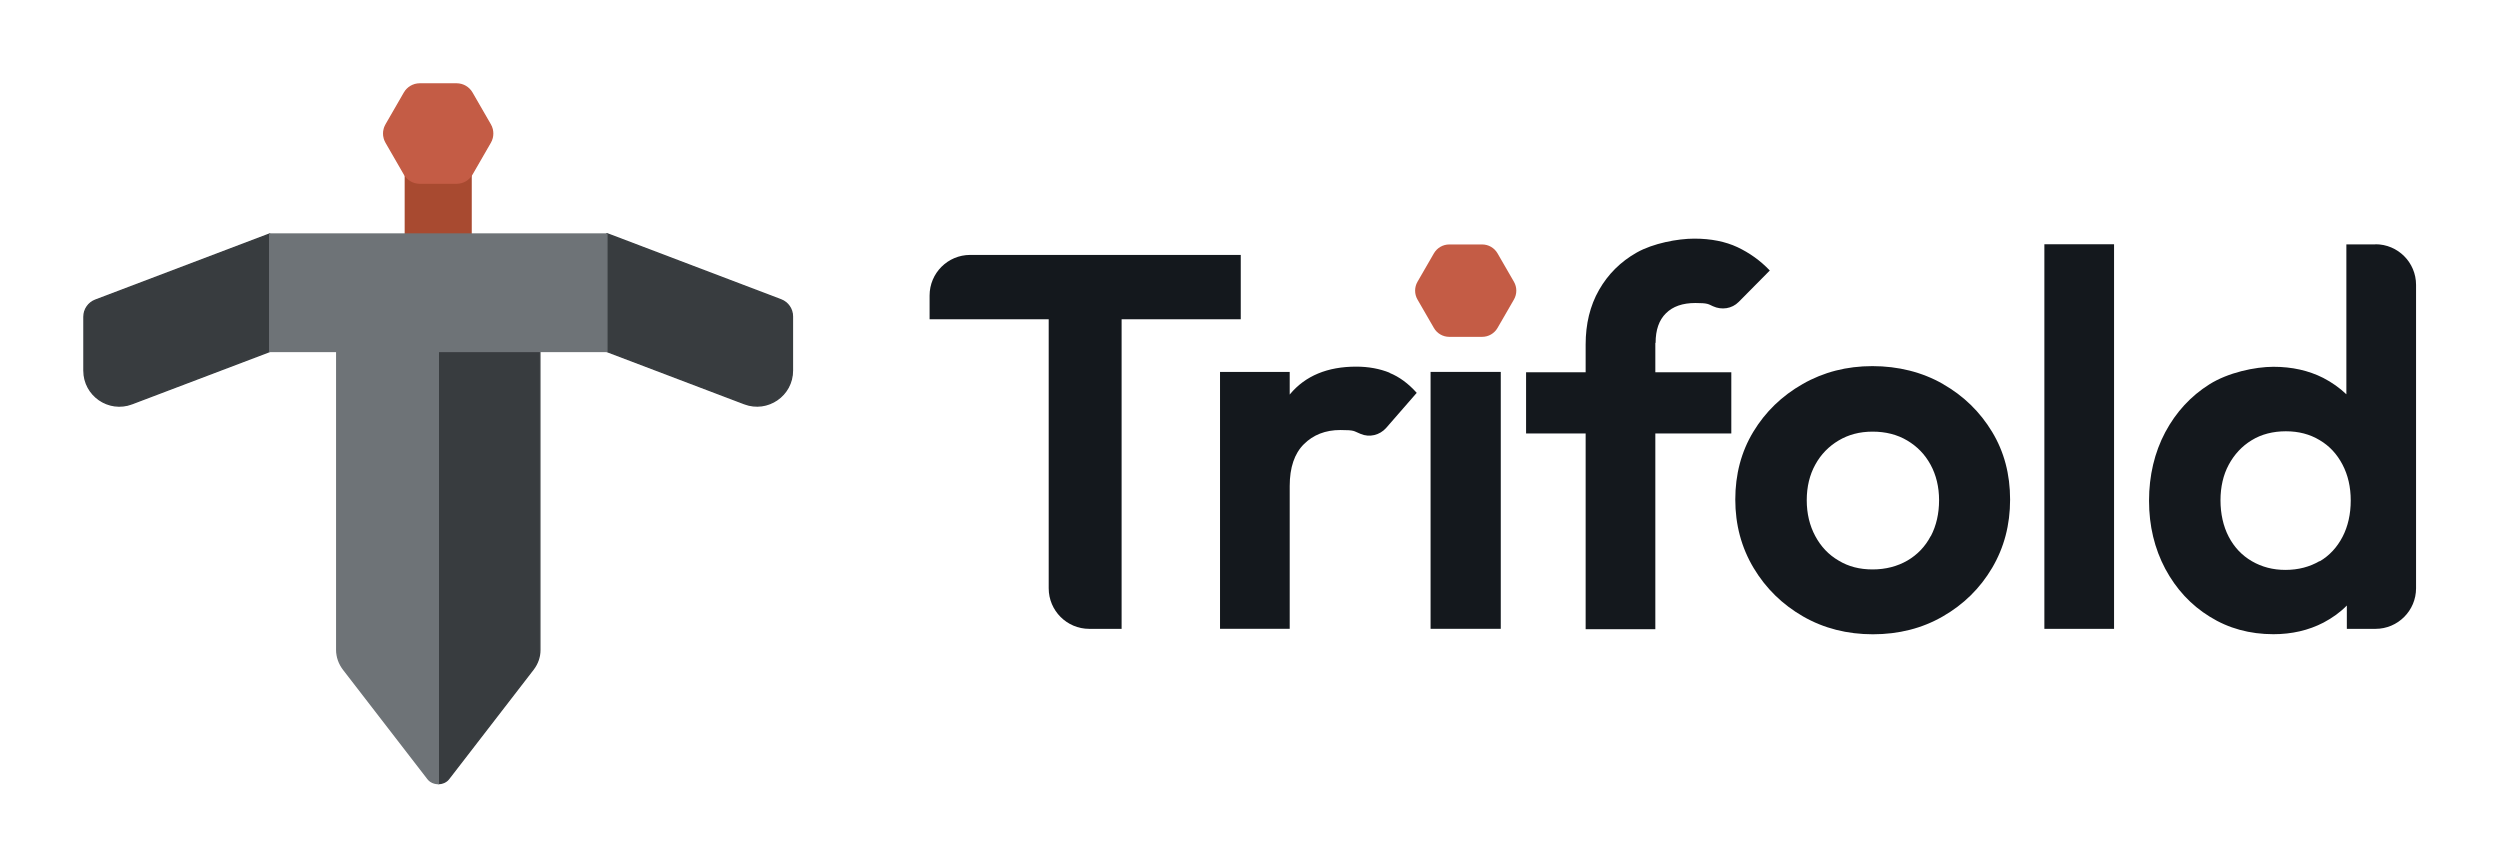
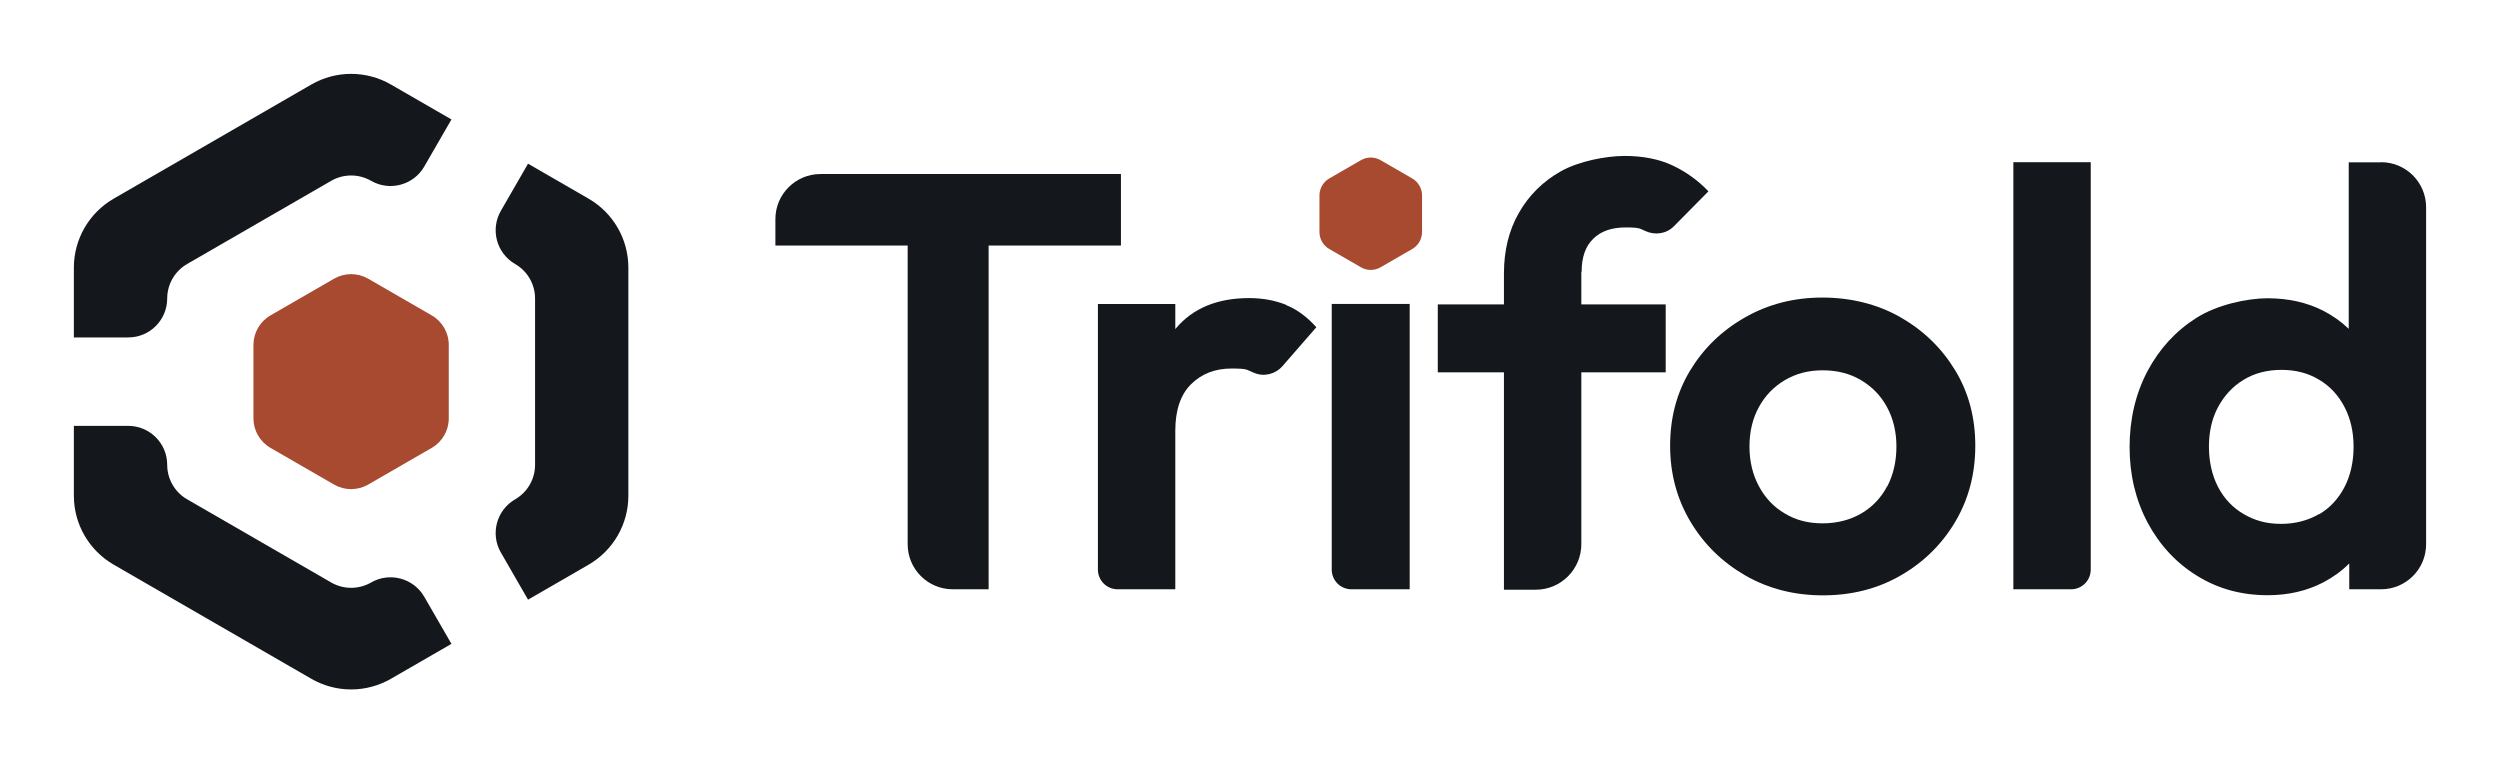
- <svg xmlns="http://www.w3.org/2000/svg" width="635.35" height="220.47" viewBox="0 0 635.35 220.47">
-   <g transform="translate(-244.874 2.926)">
-     <path d="M 313.42,86.39 l -35.02,13.29 c -5.89,2.24 -12.19,-2.12 -12.19,-8.41 l 0,-13.7 c 0,-1.87 1.16,-3.54 2.9,-4.21 l 44.31,-16.82 l 0,29.85 Z" fill="#383C3F" stroke="#383C3F" stroke-width="0.35" stroke-linejoin="round" />
-     <path d="M 399.1,86.39 l 34.96,13.28 c 5.89,2.24 12.2,-2.11 12.2,-8.41 l 0,-13.77 c 0,-1.87 -1.15,-3.54 -2.9,-4.21 l -44.26,-16.82 l 0,29.92 Z" fill="#383C3F" stroke="#383C3F" stroke-width="0.35" stroke-linejoin="round" />
-     <path d="M 347.89,27.22 L 364.59,27.22 L 364.59,56.54 L 347.89,56.54 Z" fill="#A84A30" stroke="#A84A30" stroke-width="0.35" stroke-linejoin="round" />
-     <path d="M 360.91,18.41 l -9.35,0 c -1.61,0 -3.09,0.86 -3.9,2.25 l -4.67,8.1 c -0.8,1.39 -0.8,3.11 0,4.5 l 4.67,8.1 c 0.8,1.39 2.29,2.25 3.9,2.25 l 9.35,0 c 1.61,0 3.09,-0.86 3.9,-2.25 l 4.67,-8.1 c 0.8,-1.39 0.8,-3.11 0,-4.5 l -4.67,-8.1 c -0.8,-1.39 -2.29,-2.25 -3.9,-2.25 Z" fill="#C45C45" stroke="#C45C45" stroke-width="0.35" stroke-linejoin="round" />
-     <path d="M 356.26,86.39 l 0,109.82 c 1,0 2.01,-0.4 2.63,-1.21 l 21.44,-27.78 c 1.14,-1.47 1.74,-3.2 1.74,-4.96 l 0,-75.87 l -25.81,0 Z" fill="#383C3F" stroke="#383C3F" stroke-width="0.35" stroke-linejoin="round" />
-     <path d="M 399.1,56.54 l -85.68,0 l 0,29.85 l 17.04,0 l 0,75.87 c 0,1.76 0.61,3.49 1.74,4.96 l 21.44,27.78 c 0.62,0.81 1.63,1.21 2.63,1.21 l 0,-109.82 l 42.84,0 l 0,-29.85 Z" fill="#6E7377" stroke="#6E7377" stroke-width="0.35" stroke-linejoin="round" />
-     <path d="M 621.55,59.2 l -8.36,0 c -1.61,0 -3.09,0.86 -3.9,2.25 l -4.18,7.24 c -0.8,1.39 -0.8,3.11 0,4.5 l 4.18,7.24 c 0.8,1.39 2.29,2.25 3.9,2.25 l 8.36,0 c 1.61,0 3.09,-0.86 3.9,-2.25 l 4.18,-7.24 c 0.8,-1.39 0.8,-3.11 0,-4.5 l -4.18,-7.24 c -0.8,-1.39 -2.29,-2.25 -3.9,-2.25 Z" fill="#C45C45" />
-     <path d="M 608.44,91.59 L 626.28,91.59 L 626.28,156.88 L 608.44,156.88 Z" fill="#14181D" />
-     <path d="M 764.43,59.15 L 782.14,59.15 L 782.14,156.89 L 764.43,156.89 Z" fill="#14181D" />
-     <path d="M 560.2,78.22 l 0,-16.36 l -68.77,0 c -5.69,0 -10.31,4.62 -10.31,10.31 l 0,6.05 l 30.27,0 l 0,68.36 l 0,0 c 0,5.69 4.62,10.31 10.31,10.31 l 8.22,0 l 0,-78.67 l 30.27,0 Z" fill="#14181D" />
-     <path d="M 598.04,91.8 c -2.54,-1.02 -5.36,-1.55 -8.51,-1.55 c -7.28,0 -12.89,2.33 -16.77,6.95 c -0.04,0.04 -0.08,0.12 -0.12,0.16 l 0,-5.77 l -17.71,0 l 0,65.29 l 17.71,0 l 0,-36.08 l 0,0 l 0,-0.2 c 0,-4.75 1.23,-8.3 3.6,-10.64 c 2.37,-2.37 5.48,-3.6 9.25,-3.6 s 3.4,0.29 4.79,0.82 c 0.12,0.04 0.25,0.12 0.37,0.16 c 2.25,0.98 4.87,0.33 6.5,-1.51 l 7.77,-8.92 c -2.09,-2.33 -4.38,-4.05 -6.91,-5.07 l 0,0 l 0.04,-0.04 Z" fill="#14181D" />
-     <path d="M 665.63,84.19 c 0,-3.23 0.86,-5.77 2.62,-7.49 c 1.76,-1.76 4.25,-2.62 7.49,-2.62 s 3.27,0.29 4.46,0.82 l 0,0 c 2.21,1.02 4.83,0.65 6.55,-1.1 l 7.9,-7.98 c -2.41,-2.54 -5.2,-4.5 -8.22,-5.93 c -3.07,-1.43 -6.71,-2.17 -10.96,-2.17 s -10.47,1.19 -14.61,3.52 c -4.13,2.33 -7.32,5.52 -9.61,9.53 c -2.29,4.01 -3.4,8.63 -3.4,13.87 l 0,7.04 l -15.14,0 l 0,15.55 l 15.14,0 l 0,49.75 l 17.71,0 l 0,-49.75 l 19.31,0 l 0,-15.55 l -19.31,0 l 0,-7.45 l 0.08,-0.04 Z" fill="#14181D" />
-     <path d="M 848.58,59.19 l -7.4,0 l 0,38.09 c -1.72,-1.64 -3.68,-3.03 -5.89,-4.17 c -3.72,-1.88 -7.94,-2.82 -12.64,-2.82 s -11.54,1.47 -16.28,4.46 c -4.75,2.99 -8.47,7.04 -11.21,12.15 c -2.74,5.15 -4.13,11.05 -4.13,17.43 s 1.39,12.15 4.13,17.31 c 2.74,5.11 6.5,9.2 11.29,12.15 c 4.79,2.99 10.19,4.46 16.2,4.46 l 0,0 c 4.66,0 8.92,-0.98 12.72,-2.95 c 2.25,-1.19 4.25,-2.62 5.93,-4.34 l 0,5.93 l 7.28,0 c 5.69,0 10.31,-4.62 10.31,-10.31 l 0,-77.12 c 0,-5.69 -4.62,-10.31 -10.31,-10.31 l 0,0 l 0,0.04 Z M 834.39,139.66 c -2.5,1.47 -5.4,2.25 -8.71,2.25 l 0,0 c -3.15,0 -5.97,-0.74 -8.51,-2.21 s -4.5,-3.56 -5.89,-6.22 c -1.39,-2.66 -2.09,-5.85 -2.09,-9.25 s 0.7,-6.46 2.09,-9.04 s 3.31,-4.7 5.81,-6.22 c 2.5,-1.55 5.48,-2.29 8.71,-2.29 s 6.1,0.74 8.59,2.25 c 2.5,1.47 4.42,3.56 5.81,6.22 s 2.09,5.69 2.09,9.12 s -0.7,6.59 -2.09,9.25 c -1.39,2.66 -3.31,4.75 -5.81,6.22 l 0,0 l 0,-0.08 Z" fill="#14181D" />
-     <path d="M 738.65,94.66 c -5.28,-3.03 -11.41,-4.54 -17.92,-4.54 s -12.4,1.51 -17.71,4.54 c -5.32,3.03 -9.49,7.08 -12.56,12.15 c -3.07,5.07 -4.58,10.84 -4.58,17.22 s 1.55,12.19 4.66,17.39 s 7.32,9.29 12.56,12.31 c 5.28,3.03 11.21,4.54 17.76,4.54 s 12.52,-1.51 17.76,-4.54 c 5.28,-3.03 9.45,-7.12 12.52,-12.31 c 3.07,-5.2 4.58,-10.96 4.58,-17.39 s -1.51,-12.15 -4.58,-17.22 c -3.07,-5.07 -7.24,-9.16 -12.52,-12.15 l 0.04,0 Z M 735.54,133.32 c -1.39,2.66 -3.4,4.75 -5.93,6.22 c -2.54,1.47 -5.52,2.25 -8.84,2.25 s -6.14,-0.74 -8.63,-2.25 c -2.54,-1.47 -4.5,-3.56 -5.93,-6.22 c -1.43,-2.66 -2.17,-5.69 -2.17,-9.12 s 0.74,-6.46 2.17,-9.04 c 1.43,-2.62 3.44,-4.66 5.93,-6.14 s 5.32,-2.25 8.63,-2.25 s 6.26,0.74 8.8,2.25 c 2.54,1.51 4.5,3.52 5.93,6.14 s 2.17,5.65 2.17,9.04 s -0.7,6.46 -2.09,9.12 l -0.04,0 Z" fill="#14181D" />
+ <svg xmlns="http://www.w3.org/2000/svg" width="572.13" height="174.68" viewBox="0 0 572.13 174.68">
+   <g transform="translate(-30.080 -13.543)">
+     <path d="M 72.901,73.961 l 32.98,-19.04 c 2.822,-1.623 6.29,-1.623 9.12,0 l 0,0 c 4.258,2.457 9.716,0.995 12.172,-3.264 l 6.222,-10.778 l -13.847,-7.99 c -5.636,-3.256 -12.588,-3.256 -18.224,0 l -45.22,26.112 c -5.636,3.256 -9.12,9.265 -9.12,15.776 l 0,15.989 l 12.453,0 c 4.921,0 8.908,-3.995 8.908,-8.916 l 0,0 c 0,-3.256 1.742,-6.256 4.556,-7.888 Z" fill="#14181D" />
+     <path d="M 106.535,77.319 l -14.56,8.406 c -2.405,1.394 -3.893,3.961 -3.893,6.749 l 0,16.813 c 0,2.788 1.488,5.355 3.893,6.749 l 14.56,8.406 c 2.414,1.385 5.389,1.385 7.795,0 l 14.56,-8.406 c 2.414,-1.394 3.893,-3.961 3.893,-6.749 l 0,-16.813 c 0,-2.788 -1.479,-5.355 -3.893,-6.749 l -14.56,-8.406 c -2.405,-1.385 -5.38,-1.385 -7.795,0 Z" fill="#A84A30" />
+     <path d="M 150.923,51.003 l -6.213,10.778 c -2.465,4.267 -1.003,9.716 3.256,12.181 l 0,0 c 2.822,1.623 4.564,4.633 4.564,7.888 l 0,38.08 c 0,3.256 -1.742,6.256 -4.564,7.888 l 0,0 c -4.258,2.465 -5.721,7.922 -3.256,12.181 l 6.213,10.778 l 13.847,-7.998 c 5.636,-3.256 9.112,-9.265 9.112,-15.776 l 0,-52.224 c 0,-6.511 -3.468,-12.521 -9.112,-15.776 l -13.847,-7.998 Z" fill="#14181D" />
+     <path d="M 105.881,146.849 l -32.98,-19.04 c -2.813,-1.623 -4.556,-4.633 -4.556,-7.888 l 0,0 c 0,-4.93 -3.995,-8.916 -8.908,-8.916 l -12.453,0 l 0,15.989 c 0,6.511 3.477,12.521 9.12,15.776 l 45.22,26.112 c 5.636,3.256 12.588,3.256 18.224,0 l 13.847,-7.99 l -6.222,-10.778 c -2.457,-4.258 -7.913,-5.721 -12.172,-3.264 l 0,0 c -2.822,1.623 -6.29,1.623 -9.12,0 Z" fill="#14181D" />
+     <path d="M 353.27,54.38 l -7.24,-4.18 c -1.39,-0.81 -3.11,-0.81 -4.5,0 l -7.24,4.18 c -1.39,0.8 -2.25,2.29 -2.25,3.9 l 0,8.36 c 0,1.6 0.86,3.09 2.25,3.89 l 7.24,4.18 c 1.38,0.81 3.11,0.81 4.5,0 l 7.24,-4.18 c 1.39,-0.8 2.25,-2.29 2.25,-3.9 l 0,-8.36 c 0,-1.6 -0.86,-3.09 -2.25,-3.89 Z" fill="#A84A30" />
+     <path d="M 339.35,148.4 l 13.34,0 l 0,-65.3 l -17.84,0 l 0,60.8 c 0,2.49 2.01,4.5 4.5,4.5 Z" fill="#14181D" />
+     <path d="M 490.84,148.4 l 13.21,0 c 2.49,0 4.5,-2.01 4.5,-4.5 L 508.55,50.66 l -17.71,0 l 0,97.74 Z" fill="#14181D" />
+     <path d="M 286.61,53.37 l -68.77,0 c -5.69,0 -10.31,4.63 -10.31,10.31 l 0,6.05 l 30.27,0 l 0,68.36 c 0,5.7 4.62,10.31 10.31,10.31 l 8.22,0 l 0,-78.67 l 30.28,0 l 0,-16.36 Z" fill="#14181D" />
+     <path d="M 324.42,83.36 l 0.04,-0.04 l -0.01,0 c -2.54,-1.02 -5.36,-1.56 -8.51,-1.56 c -7.28,0 -12.89,2.33 -16.77,6.95 c -0.04,0.04 -0.08,0.12 -0.12,0.16 l 0,-5.76 l -17.71,0 l 0,60.79 c 0,2.49 2.01,4.5 4.5,4.5 l 13.21,0 l 0,-36.28 c 0,-4.75 1.23,-8.3 3.6,-10.64 c 2.37,-2.37 5.48,-3.6 9.25,-3.6 s 3.4,0.29 4.79,0.82 c 0.12,0.04 0.25,0.12 0.37,0.16 c 2.25,0.98 4.87,0.33 6.5,-1.51 l 7.77,-8.92 c -2.09,-2.33 -4.38,-4.05 -6.91,-5.07 Z" fill="#14181D" />
+     <path d="M 391.97,75.75 l 0.08,-0.04 l -0.01,0 l 0,0 c 0,-3.24 0.86,-5.77 2.62,-7.49 c 1.76,-1.77 4.25,-2.63 7.49,-2.63 s 3.27,0.3 4.46,0.82 c 2.21,1.02 4.83,0.66 6.55,-1.09 l 7.9,-7.99 c -2.41,-2.54 -5.2,-4.5 -8.22,-5.93 c -3.07,-1.43 -6.71,-2.17 -10.96,-2.17 s -10.47,1.19 -14.61,3.52 c -4.13,2.33 -7.32,5.52 -9.61,9.54 c -2.29,4.02 -3.4,8.62 -3.4,13.87 l 0,7.04 l -15.14,0 l 0,15.55 l 15.14,0 l 0,49.75 l 7.27,0 c 5.77,0 10.44,-4.67 10.44,-10.44 l 0,-39.31 l 19.31,0 l 0,-15.55 l -19.31,0 l 0,-7.45 Z" fill="#14181D" />
+     <path d="M 574.99,50.66 l 0,0.04 l -7.4,0 l 0,38.09 c -1.72,-1.64 -3.68,-3.03 -5.89,-4.17 c -3.72,-1.87 -7.93,-2.81 -12.64,-2.82 c -4.7,0 -11.54,1.47 -16.28,4.46 c -4.75,2.99 -8.47,7.04 -11.21,12.15 c -2.74,5.16 -4.13,11.06 -4.13,17.43 s 1.39,12.15 4.13,17.31 c 2.74,5.11 6.5,9.2 11.29,12.15 c 4.79,2.99 10.19,4.46 16.2,4.46 c 4.66,0 8.92,-0.97 12.72,-2.94 c 2.25,-1.2 4.25,-2.62 5.93,-4.34 l 0,5.92 l 7.28,0 c 5.69,0 10.31,-4.61 10.31,-10.31 L 585.3,60.97 c 0,-5.69 -4.62,-10.31 -10.31,-10.31 Z M 566.61,125.03 c -1.39,2.66 -3.31,4.75 -5.81,6.22 l 0,-0.07 c -2.5,1.47 -5.4,2.25 -8.71,2.25 s -5.97,-0.75 -8.51,-2.22 c -2.54,-1.47 -4.5,-3.56 -5.89,-6.22 c -1.39,-2.66 -2.09,-5.85 -2.09,-9.25 s 0.7,-6.46 2.09,-9.04 s 3.31,-4.7 5.81,-6.22 c 2.5,-1.55 5.48,-2.29 8.71,-2.29 s 6.1,0.74 8.59,2.25 c 2.5,1.47 4.42,3.56 5.81,6.22 c 1.39,2.66 2.09,5.69 2.09,9.12 s -0.7,6.59 -2.09,9.25 Z" fill="#14181D" />
+     <path d="M 465.03,86.18 l 0.03,0 c -5.28,-3.03 -11.41,-4.54 -17.92,-4.54 s -12.4,1.51 -17.71,4.54 c -5.32,3.02 -9.49,7.08 -12.56,12.15 s -4.58,10.84 -4.58,17.22 s 1.55,12.18 4.66,17.39 c 3.11,5.21 7.32,9.29 12.56,12.31 c 5.28,3.03 11.2,4.54 17.76,4.54 s 12.52,-1.51 17.76,-4.54 c 5.28,-3.03 9.45,-7.14 12.52,-12.31 c 3.07,-5.2 4.58,-10.96 4.58,-17.39 s -1.51,-12.15 -4.58,-17.22 c -3.07,-5.07 -7.24,-9.16 -12.52,-12.15 Z M 461.99,124.84 l -0.04,0 c -1.39,2.66 -3.4,4.75 -5.93,6.22 c -2.54,1.47 -5.52,2.25 -8.84,2.25 s -6.14,-0.74 -8.63,-2.25 c -2.54,-1.47 -4.5,-3.56 -5.93,-6.22 c -1.43,-2.66 -2.17,-5.69 -2.17,-9.12 s 0.74,-6.46 2.17,-9.04 c 1.43,-2.63 3.44,-4.67 5.93,-6.14 c 2.49,-1.47 5.32,-2.25 8.63,-2.25 s 6.26,0.73 8.8,2.25 c 2.54,1.52 4.5,3.51 5.93,6.14 c 1.43,2.63 2.17,5.65 2.17,9.04 s -0.7,6.46 -2.09,9.12 Z" fill="#14181D" />
  </g>
</svg>
